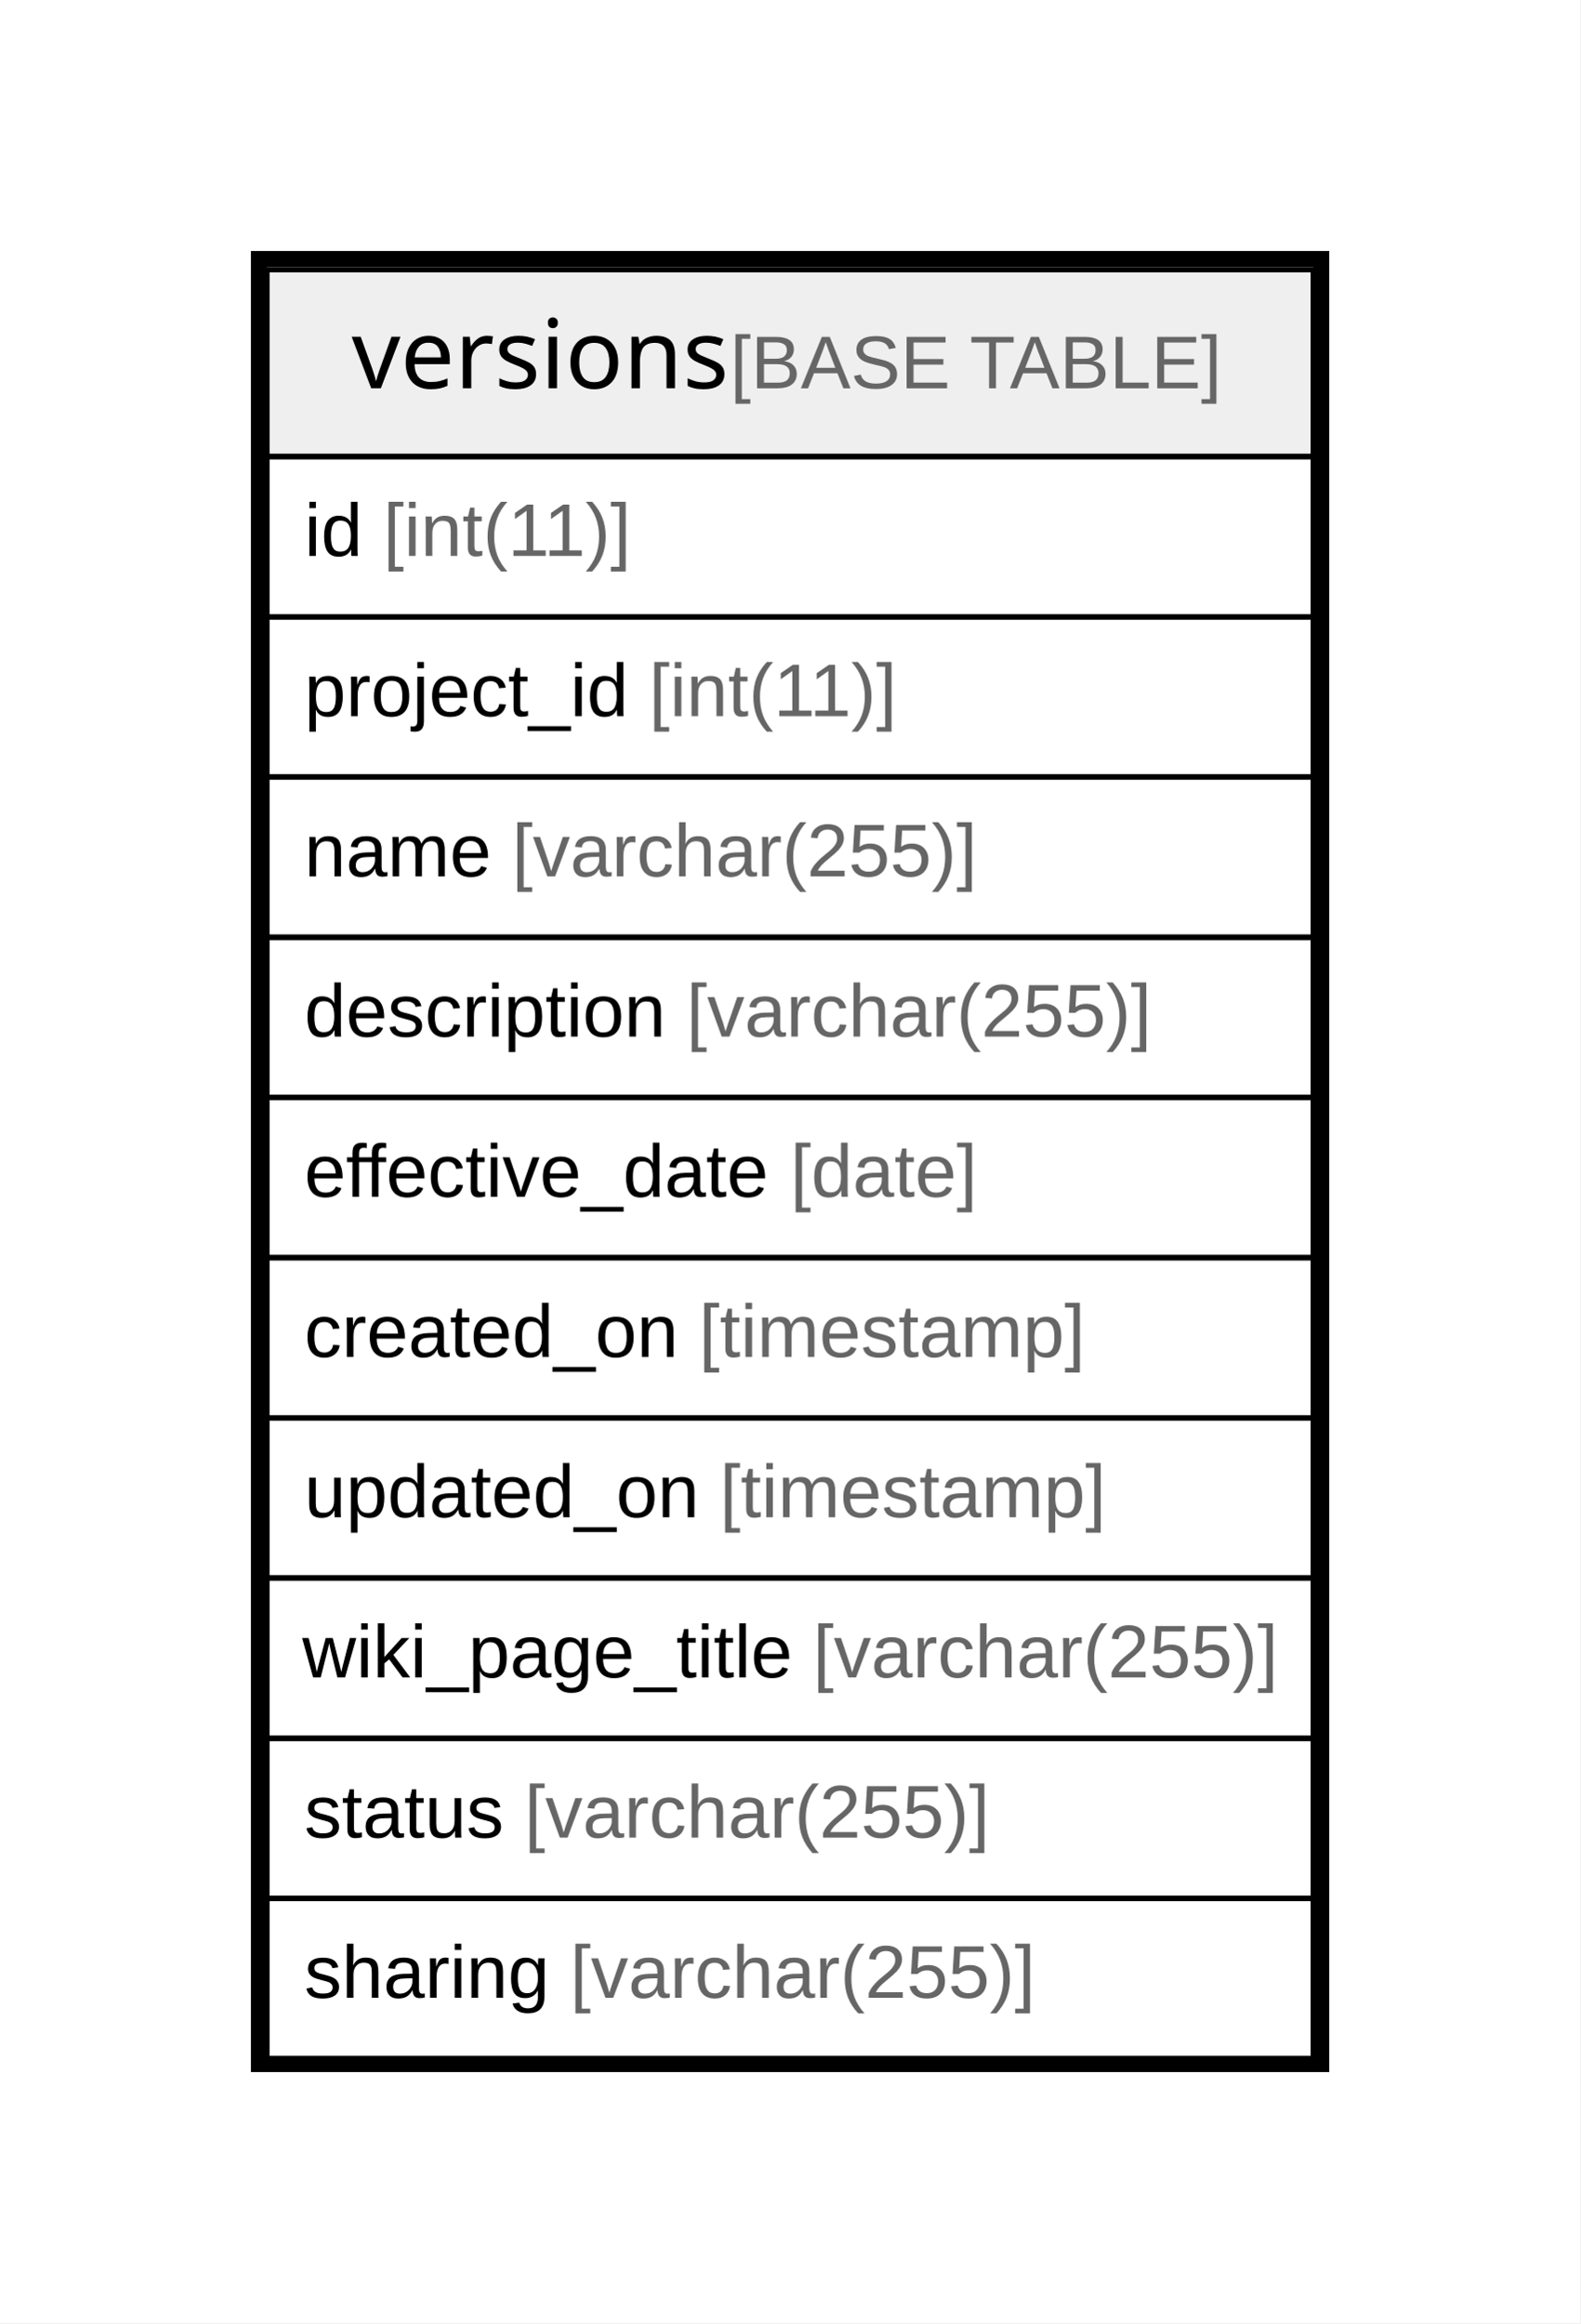
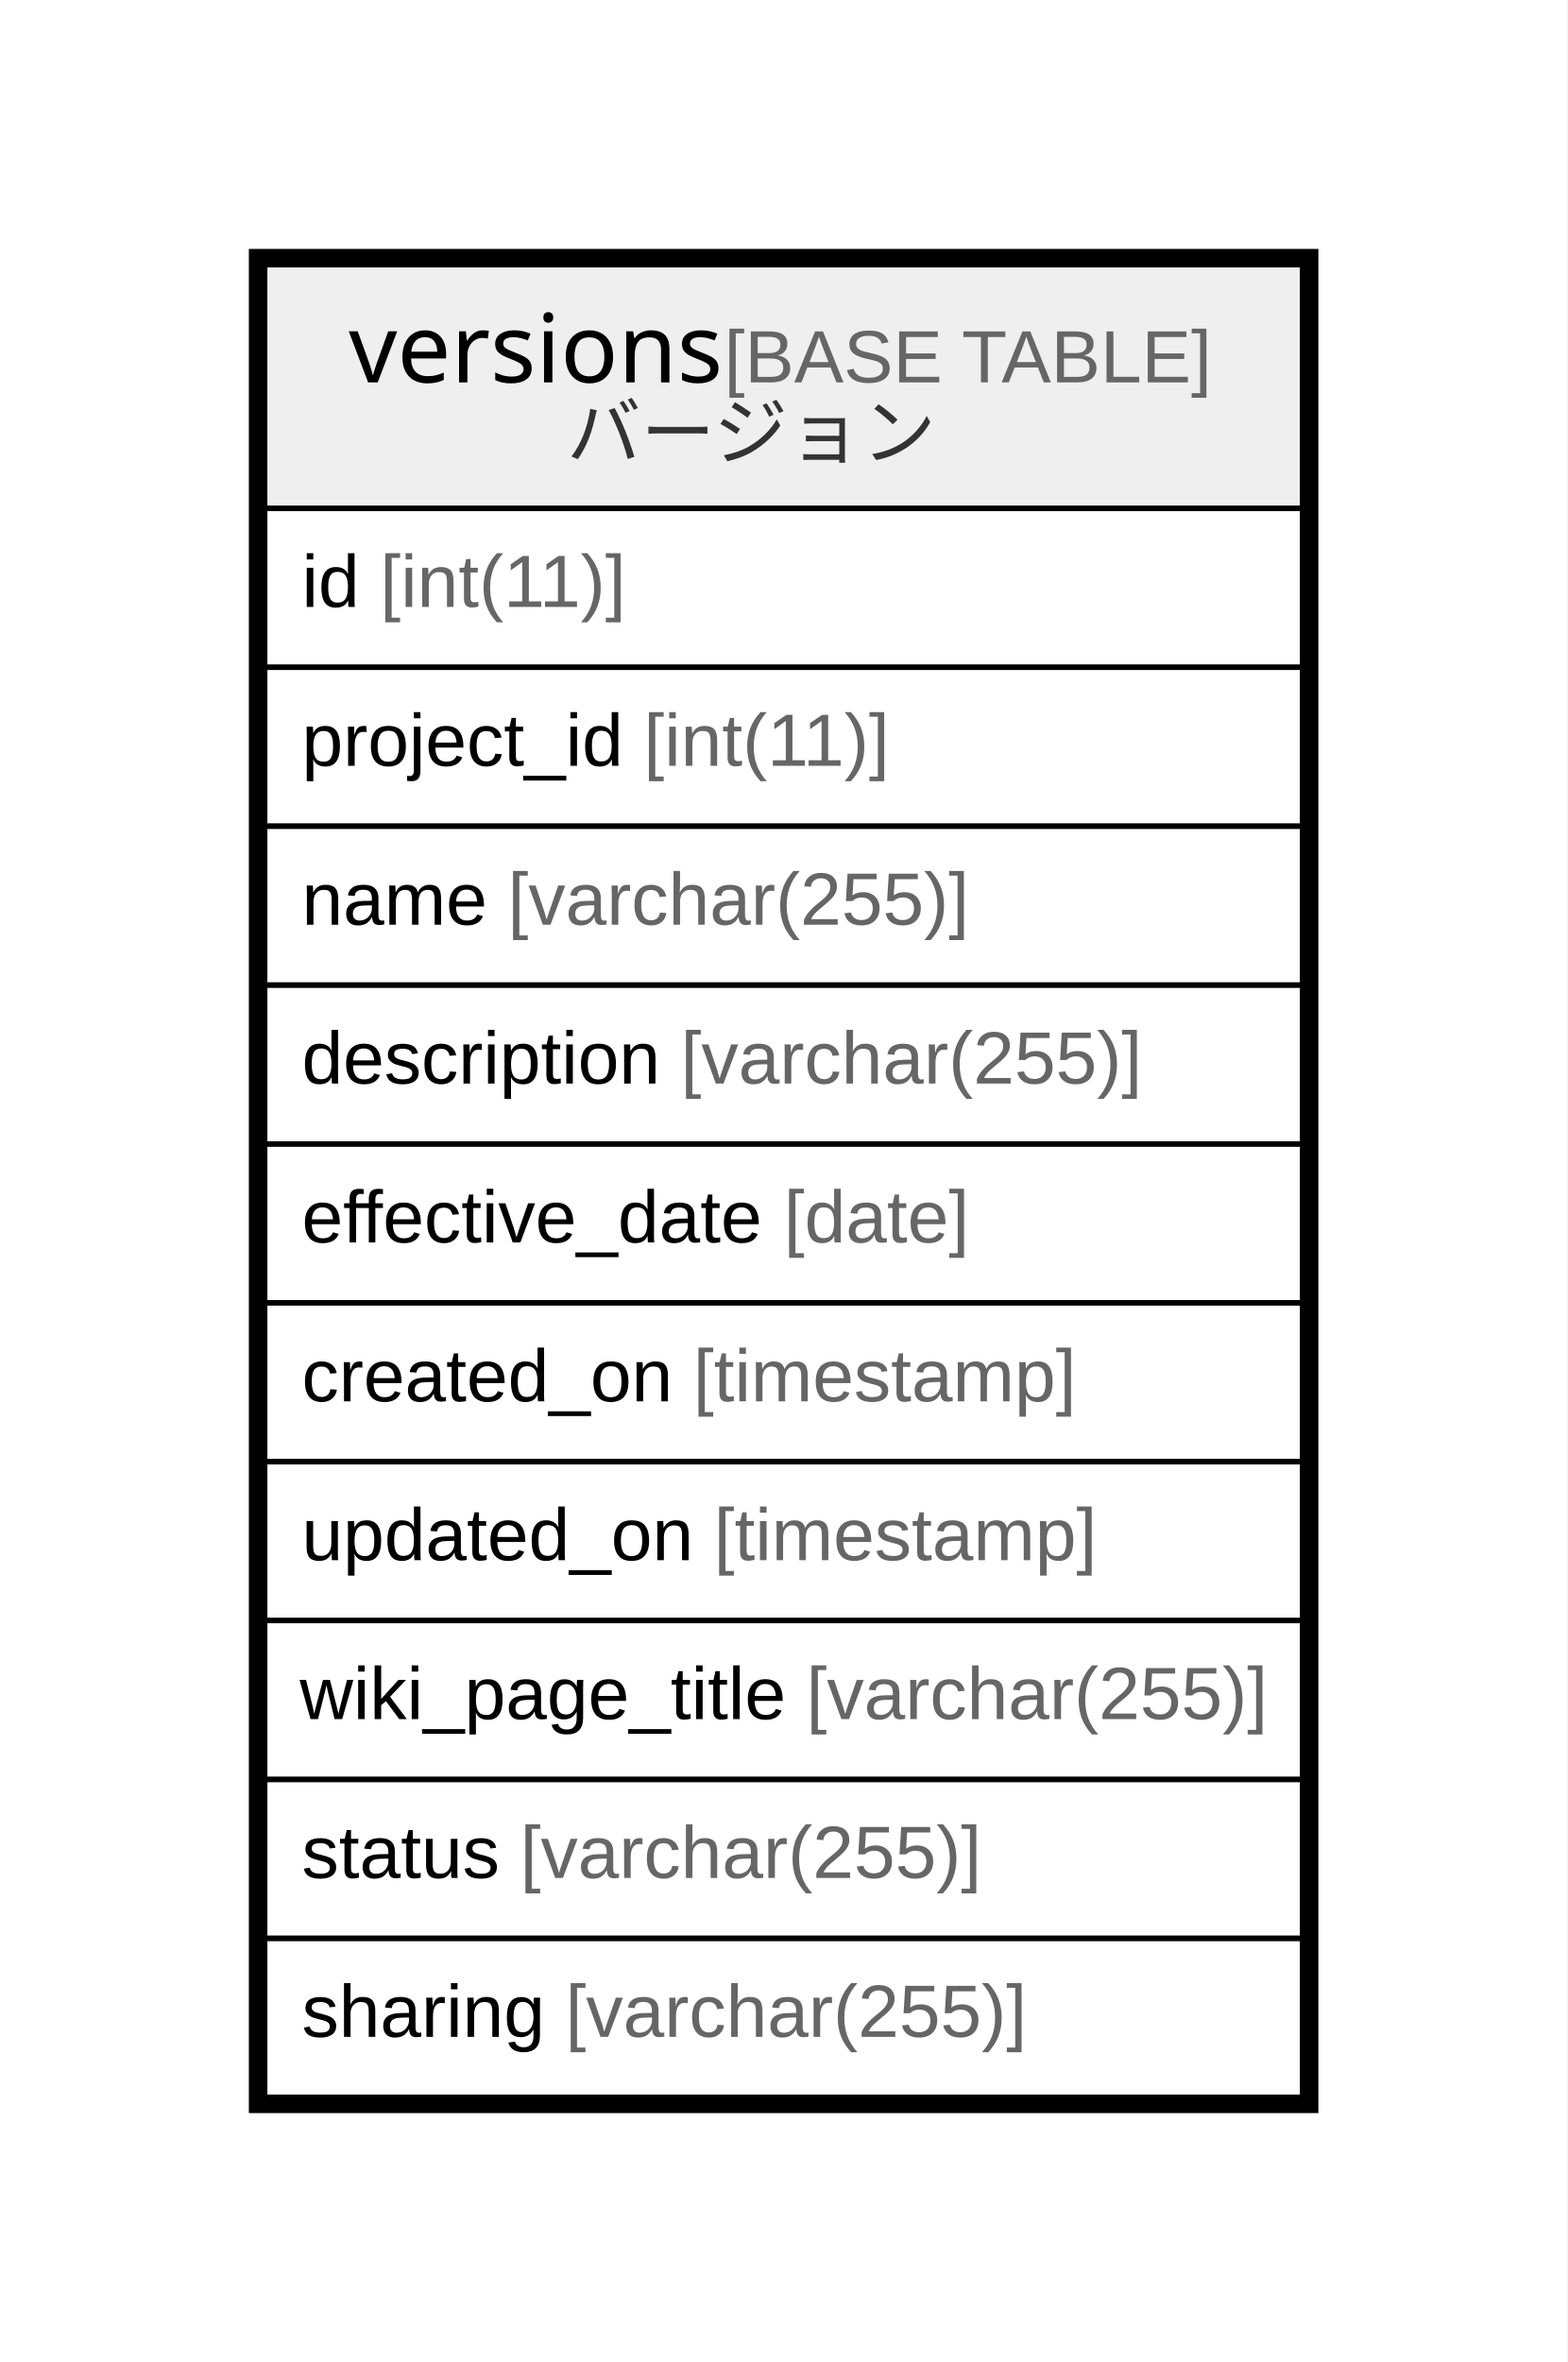
- <svg xmlns="http://www.w3.org/2000/svg" width="296pt" height="435pt" viewBox="0.00 0.00 296.00 435.00">
-   <g id="graph0" class="graph" transform="scale(1 1) rotate(0) translate(4 431)">
-     <polygon fill="#ffffff" stroke="transparent" points="-4,4 -4,-431 292,-431 292,4 -4,4" />
+ <svg xmlns="http://www.w3.org/2000/svg" width="296pt" height="446pt" viewBox="0.00 0.00 296.00 446.00">
+   <g id="graph0" class="graph" transform="scale(1 1) rotate(0) translate(4 442)">
+     <polygon fill="#ffffff" stroke="transparent" points="-4,4 -4,-442 292,-442 292,4 -4,4" />
    <g id="node1" class="node">
-       <polygon fill="#efefef" stroke="transparent" points="46,-345.5 46,-380.5 242,-380.5 242,-345.5 46,-345.5" />
-       <polygon fill="none" stroke="#000000" points="46,-345.5 46,-380.5 242,-380.5 242,-345.5 46,-345.5" />
-       <text text-anchor="start" x="61.871" y="-358.3" font-family="Arial Bold" font-size="18.00" fill="#000000">versions</text>
-       <text text-anchor="start" x="128.876" y="-358.3" font-family="Arial" font-size="14.00" fill="#000000"> </text>
-       <text text-anchor="start" x="132.766" y="-358.3" font-family="Arial" font-size="14.00" fill="#666666">[BASE TABLE]</text>
-       <polygon fill="none" stroke="#000000" points="46,-315.5 46,-345.5 242,-345.5 242,-315.5 46,-315.5" />
-       <text text-anchor="start" x="53" y="-326.9" font-family="Arial" font-size="14.00" fill="#000000">id </text>
-       <text text-anchor="start" x="67.78" y="-326.9" font-family="Arial" font-size="14.00" fill="#666666">[int(11)]</text>
-       <polygon fill="none" stroke="#000000" points="46,-285.5 46,-315.5 242,-315.5 242,-285.5 46,-285.5" />
-       <text text-anchor="start" x="53" y="-296.9" font-family="Arial" font-size="14.00" fill="#000000">project_id </text>
-       <text text-anchor="start" x="117.568" y="-296.9" font-family="Arial" font-size="14.00" fill="#666666">[int(11)]</text>
-       <polygon fill="none" stroke="#000000" points="46,-255.5 46,-285.5 242,-285.5 242,-255.5 46,-255.5" />
-       <text text-anchor="start" x="53" y="-266.9" font-family="Arial" font-size="14.00" fill="#000000">name </text>
-       <text text-anchor="start" x="91.899" y="-266.9" font-family="Arial" font-size="14.00" fill="#666666">[varchar(255)]</text>
-       <polygon fill="none" stroke="#000000" points="46,-225.5 46,-255.5 242,-255.5 242,-225.5 46,-225.5" />
-       <text text-anchor="start" x="53" y="-236.9" font-family="Arial" font-size="14.00" fill="#000000">description </text>
-       <text text-anchor="start" x="124.568" y="-236.9" font-family="Arial" font-size="14.00" fill="#666666">[varchar(255)]</text>
-       <polygon fill="none" stroke="#000000" points="46,-195.5 46,-225.5 242,-225.5 242,-195.5 46,-195.5" />
-       <text text-anchor="start" x="53" y="-206.9" font-family="Arial" font-size="14.00" fill="#000000">effective_date </text>
-       <text text-anchor="start" x="144.038" y="-206.9" font-family="Arial" font-size="14.00" fill="#666666">[date]</text>
-       <polygon fill="none" stroke="#000000" points="46,-165.5 46,-195.5 242,-195.5 242,-165.5 46,-165.5" />
-       <text text-anchor="start" x="53" y="-176.9" font-family="Arial" font-size="14.00" fill="#000000">created_on </text>
-       <text text-anchor="start" x="126.92" y="-176.9" font-family="Arial" font-size="14.00" fill="#666666">[timestamp]</text>
-       <polygon fill="none" stroke="#000000" points="46,-135.5 46,-165.5 242,-165.5 242,-135.5 46,-135.5" />
-       <text text-anchor="start" x="53" y="-146.9" font-family="Arial" font-size="14.00" fill="#000000">updated_on </text>
-       <text text-anchor="start" x="130.825" y="-146.9" font-family="Arial" font-size="14.00" fill="#666666">[timestamp]</text>
-       <polygon fill="none" stroke="#000000" points="46,-105.5 46,-135.5 242,-135.5 242,-105.5 46,-105.5" />
-       <text text-anchor="start" x="52.599" y="-116.9" font-family="Arial" font-size="14.00" fill="#000000">wiki_page_title </text>
-       <text text-anchor="start" x="148.282" y="-116.9" font-family="Arial" font-size="14.00" fill="#666666">[varchar(255)]</text>
-       <polygon fill="none" stroke="#000000" points="46,-75.5 46,-105.5 242,-105.5 242,-75.5 46,-75.5" />
-       <text text-anchor="start" x="53" y="-86.9" font-family="Arial" font-size="14.00" fill="#000000">status </text>
-       <text text-anchor="start" x="94.237" y="-86.9" font-family="Arial" font-size="14.00" fill="#666666">[varchar(255)]</text>
-       <polygon fill="none" stroke="#000000" points="46,-45.5 46,-75.5 242,-75.5 242,-45.5 46,-45.5" />
-       <text text-anchor="start" x="53" y="-56.9" font-family="Arial" font-size="14.00" fill="#000000">sharing </text>
-       <text text-anchor="start" x="102.788" y="-56.9" font-family="Arial" font-size="14.00" fill="#666666">[varchar(255)]</text>
-       <polygon fill="none" stroke="#000000" stroke-width="3" points="44.5,-44.5 44.5,-382.5 243.5,-382.5 243.5,-44.5 44.5,-44.5" />
+       <polygon fill="#efefef" stroke="transparent" points="46,-346 46,-392 242,-392 242,-346 46,-346" />
+       <polygon fill="none" stroke="#000000" points="46,-346 46,-392 242,-392 242,-346 46,-346" />
+       <text text-anchor="start" x="61.871" y="-369.8" font-family="Arial Bold" font-size="18.00" fill="#000000">versions</text>
+       <text text-anchor="start" x="128.876" y="-369.8" font-family="Arial" font-size="14.00" fill="#000000"> </text>
+       <text text-anchor="start" x="132.766" y="-369.8" font-family="Arial" font-size="14.00" fill="#666666">[BASE TABLE]</text>
+       <text text-anchor="start" x="103.046" y="-355.4" font-family="Arial" font-size="14.00" fill="#333333">バージョン</text>
+       <polygon fill="none" stroke="#000000" points="46,-316 46,-346 242,-346 242,-316 46,-316" />
+       <text text-anchor="start" x="53" y="-327.4" font-family="Arial" font-size="14.00" fill="#000000">id </text>
+       <text text-anchor="start" x="67.78" y="-327.4" font-family="Arial" font-size="14.00" fill="#666666">[int(11)]</text>
+       <polygon fill="none" stroke="#000000" points="46,-286 46,-316 242,-316 242,-286 46,-286" />
+       <text text-anchor="start" x="53" y="-297.4" font-family="Arial" font-size="14.00" fill="#000000">project_id </text>
+       <text text-anchor="start" x="117.568" y="-297.4" font-family="Arial" font-size="14.00" fill="#666666">[int(11)]</text>
+       <polygon fill="none" stroke="#000000" points="46,-256 46,-286 242,-286 242,-256 46,-256" />
+       <text text-anchor="start" x="53" y="-267.4" font-family="Arial" font-size="14.00" fill="#000000">name </text>
+       <text text-anchor="start" x="91.899" y="-267.4" font-family="Arial" font-size="14.00" fill="#666666">[varchar(255)]</text>
+       <polygon fill="none" stroke="#000000" points="46,-226 46,-256 242,-256 242,-226 46,-226" />
+       <text text-anchor="start" x="53" y="-237.4" font-family="Arial" font-size="14.00" fill="#000000">description </text>
+       <text text-anchor="start" x="124.568" y="-237.4" font-family="Arial" font-size="14.00" fill="#666666">[varchar(255)]</text>
+       <polygon fill="none" stroke="#000000" points="46,-196 46,-226 242,-226 242,-196 46,-196" />
+       <text text-anchor="start" x="53" y="-207.4" font-family="Arial" font-size="14.00" fill="#000000">effective_date </text>
+       <text text-anchor="start" x="144.038" y="-207.4" font-family="Arial" font-size="14.00" fill="#666666">[date]</text>
+       <polygon fill="none" stroke="#000000" points="46,-166 46,-196 242,-196 242,-166 46,-166" />
+       <text text-anchor="start" x="53" y="-177.4" font-family="Arial" font-size="14.00" fill="#000000">created_on </text>
+       <text text-anchor="start" x="126.92" y="-177.4" font-family="Arial" font-size="14.00" fill="#666666">[timestamp]</text>
+       <polygon fill="none" stroke="#000000" points="46,-136 46,-166 242,-166 242,-136 46,-136" />
+       <text text-anchor="start" x="53" y="-147.4" font-family="Arial" font-size="14.00" fill="#000000">updated_on </text>
+       <text text-anchor="start" x="130.825" y="-147.4" font-family="Arial" font-size="14.00" fill="#666666">[timestamp]</text>
+       <polygon fill="none" stroke="#000000" points="46,-106 46,-136 242,-136 242,-106 46,-106" />
+       <text text-anchor="start" x="52.599" y="-117.4" font-family="Arial" font-size="14.00" fill="#000000">wiki_page_title </text>
+       <text text-anchor="start" x="148.282" y="-117.4" font-family="Arial" font-size="14.00" fill="#666666">[varchar(255)]</text>
+       <polygon fill="none" stroke="#000000" points="46,-76 46,-106 242,-106 242,-76 46,-76" />
+       <text text-anchor="start" x="53" y="-87.4" font-family="Arial" font-size="14.00" fill="#000000">status </text>
+       <text text-anchor="start" x="94.237" y="-87.4" font-family="Arial" font-size="14.00" fill="#666666">[varchar(255)]</text>
+       <polygon fill="none" stroke="#000000" points="46,-46 46,-76 242,-76 242,-46 46,-46" />
+       <text text-anchor="start" x="53" y="-57.4" font-family="Arial" font-size="14.00" fill="#000000">sharing </text>
+       <text text-anchor="start" x="102.788" y="-57.4" font-family="Arial" font-size="14.00" fill="#666666">[varchar(255)]</text>
+       <polygon fill="none" stroke="#000000" stroke-width="3" points="44.5,-44.5 44.5,-393.5 243.5,-393.5 243.5,-44.5 44.5,-44.5" />
    </g>
  </g>
</svg>
